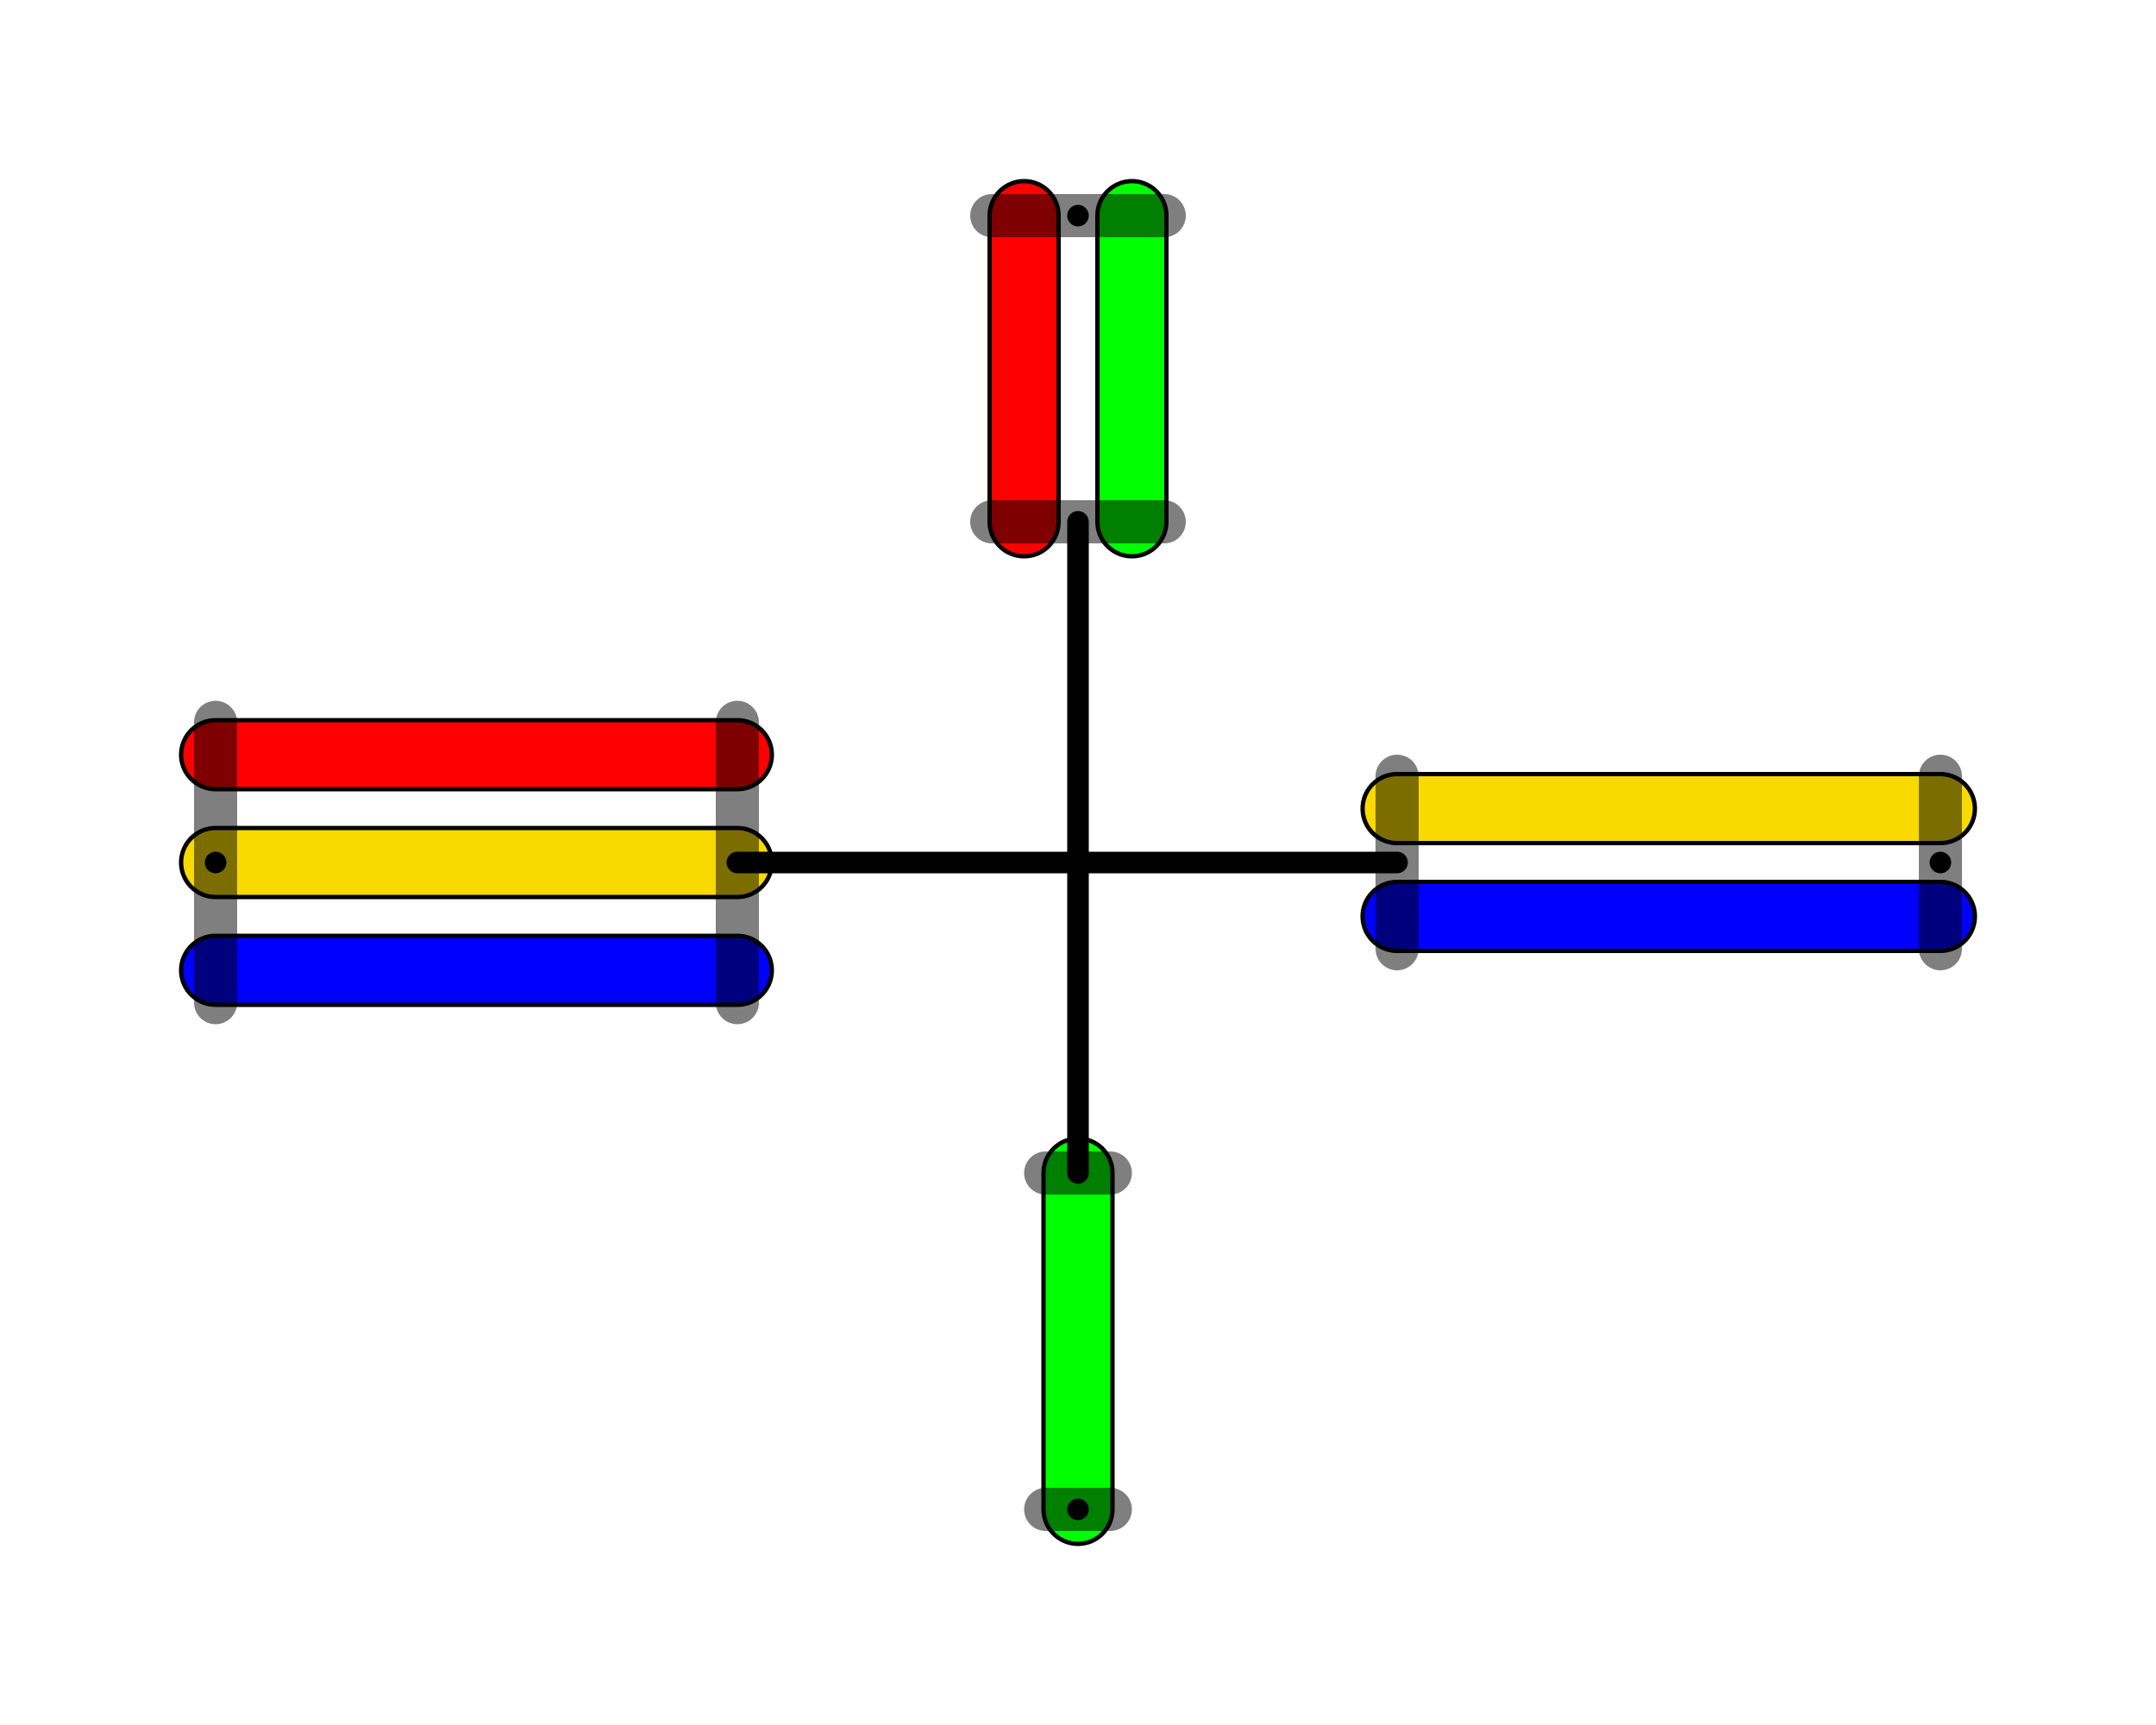
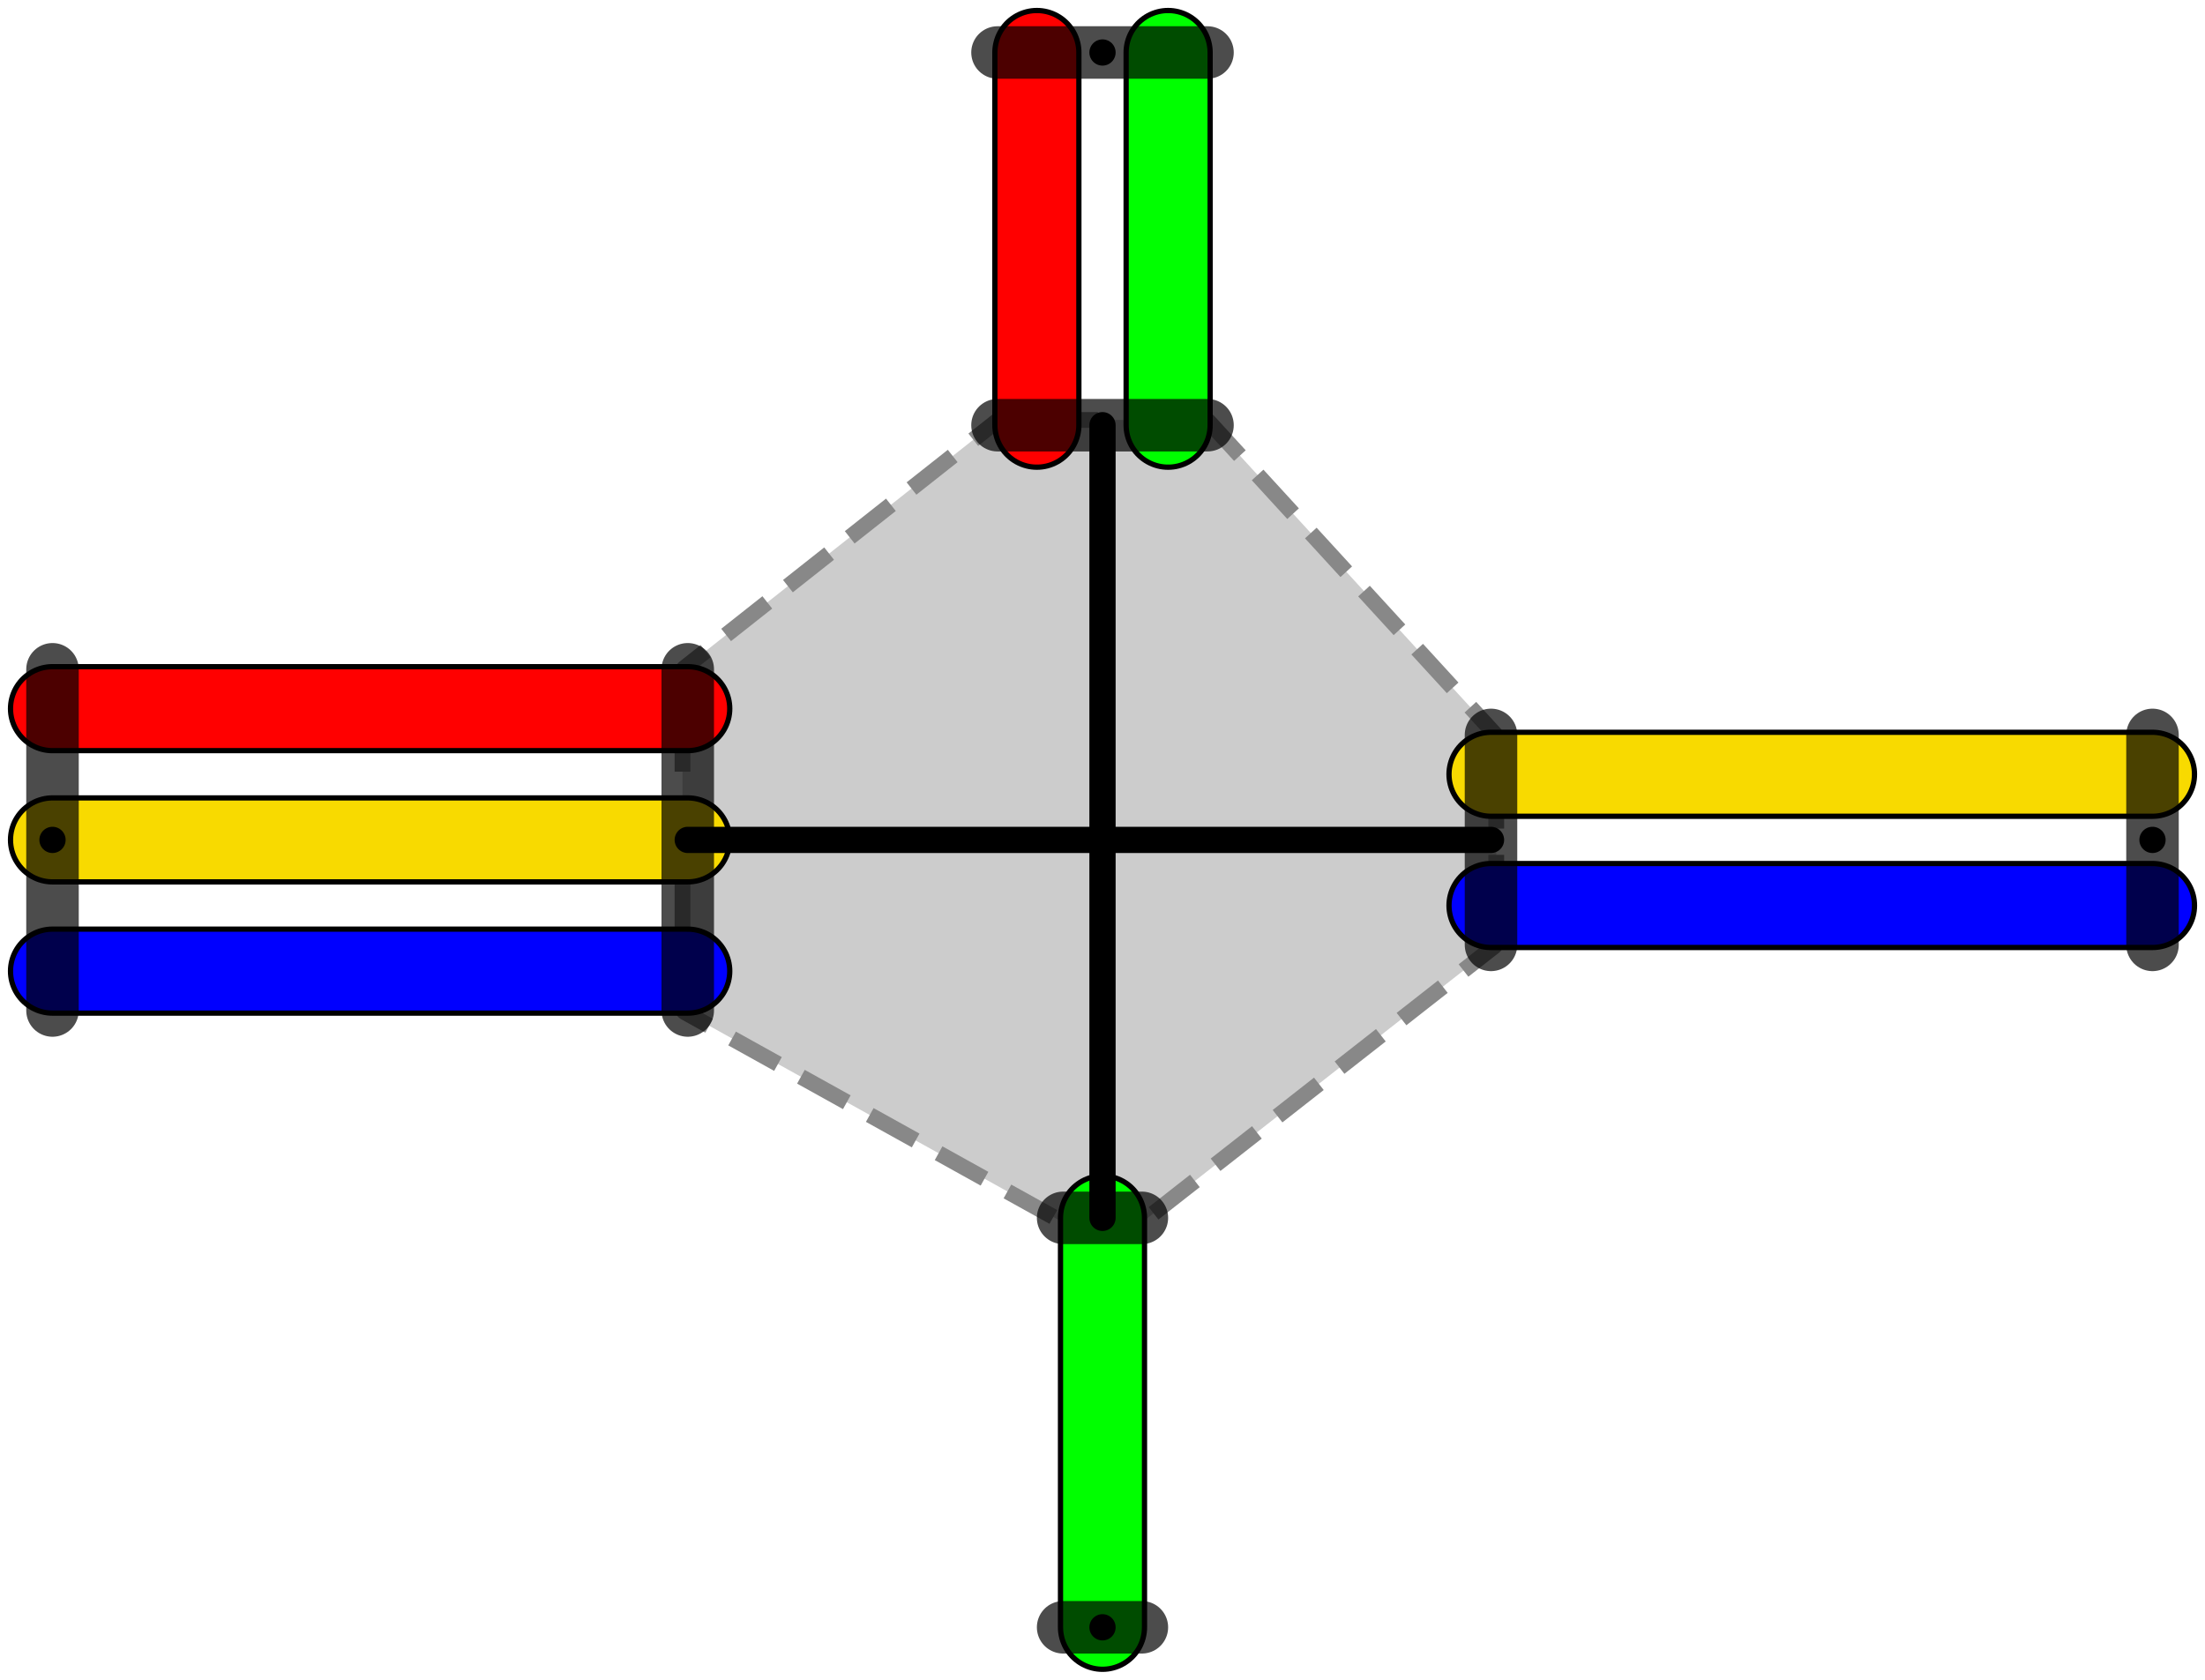
- <svg height="40px" width="50px">
+ <svg height="32px" width="42px">
  <defs />
  <g>
-     <polyline points=" 5,22.5 5,22.5 17.1,22.5" style="fill:none;stroke:#000000;stroke-linecap:round;stroke-width:1.7" />
-     <polyline points=" 5,22.5 5,22.5 17.1,22.5" style="fill:none;stroke:#0000FF;stroke-linecap:round;stroke-opacity:1;stroke-width:1.5" />
-     <polyline points=" 5,20 17.1,20" style="fill:none;stroke:#000000;stroke-linecap:round;stroke-width:1.7" />
-     <polyline points=" 5,20 17.1,20" style="fill:none;stroke:#f8da00;stroke-linecap:round;stroke-opacity:1;stroke-width:1.5" />
-     <polyline points=" 5,17.5 17.1,17.5" style="fill:none;stroke:#000000;stroke-linecap:round;stroke-width:1.7" />
-     <polyline points=" 5,17.5 17.1,17.5" style="fill:none;stroke:#FF0000;stroke-linecap:round;stroke-opacity:1;stroke-width:1.5" />
-     <polyline points=" 26.25,12.1 26.25,5" style="fill:none;stroke:#000000;stroke-linecap:round;stroke-width:1.7" />
-     <polyline points=" 26.25,12.1 26.25,5" style="fill:none;stroke:#00FF00;stroke-linecap:round;stroke-opacity:1;stroke-width:1.5" />
-     <polyline points=" 23.75,12.1 23.75,5" style="fill:none;stroke:#000000;stroke-linecap:round;stroke-width:1.7" />
-     <polyline points=" 23.75,12.1 23.75,5" style="fill:none;stroke:#FF0000;stroke-linecap:round;stroke-opacity:1;stroke-width:1.5" />
-     <polyline points=" 32.4,21.25 45,21.25" style="fill:none;stroke:#000000;stroke-linecap:round;stroke-width:1.7" />
-     <polyline points=" 32.4,21.25 45,21.25" style="fill:none;stroke:#0000FF;stroke-linecap:round;stroke-opacity:1;stroke-width:1.5" />
-     <polyline points=" 32.4,18.75 45,18.75" style="fill:none;stroke:#000000;stroke-linecap:round;stroke-width:1.7" />
-     <polyline points=" 32.4,18.75 45,18.75" style="fill:none;stroke:#f8da00;stroke-linecap:round;stroke-opacity:1;stroke-width:1.5" />
-     <polyline points=" 25,27.2 25,35" style="fill:none;stroke:#000000;stroke-linecap:round;stroke-width:1.7" />
-     <polyline points=" 25,27.2 25,35" style="fill:none;stroke:#00FF00;stroke-linecap:round;stroke-opacity:1;stroke-width:1.5" />
+     <polygon points=" 13,19.2 13,12.8 13.001,12.785 13.005,12.77 13.01,12.756 13.018,12.743 13.027,12.732 13.038,12.722 18.988,8.022 19.002,8.012 19.017,8.006 19.033,8.001 19.05,8 22.95,8 22.966,8.001 22.983,8.005 22.998,8.012 23.012,8.021 23.024,8.032 28.474,13.982 28.483,13.994 28.49,14.007 28.496,14.021 28.499,14.035 28.5,14.05 28.5,17.95 28.499,17.965 28.495,17.98 28.49,17.994 28.482,18.007 28.473,18.018 28.462,18.029 21.762,23.279 21.748,23.288 21.733,23.294 21.716,23.299 21.7,23.3 20.3,23.3 20.283,23.299 20.267,23.294 20.251,23.287 13.051,19.287 13.039,19.279 13.027,19.269 13.018,19.257 13.01,19.244 13.005,19.23 13.001,19.215 13,19.2" style="fill:#CCC;stroke:#888;stroke-dasharray:1,.5;stroke-linejoin: miter;stroke-opacity:1;stroke-width:.3" />
+   </g>
+   <g>
+     <polyline points=" 1,13.5 13.1,13.5" style="fill:none;stroke:#000000;stroke-linecap:round;stroke-width:1.7" />
+     <polyline points=" 1,13.5 13.1,13.5" style="fill:none;stroke:#FF0000;stroke-linecap:round;stroke-opacity:1;stroke-width:1.5" />
+     <polyline points=" 1,16 13.1,16" style="fill:none;stroke:#000000;stroke-linecap:round;stroke-width:1.7" />
+     <polyline points=" 1,16 13.1,16" style="fill:none;stroke:#f8da00;stroke-linecap:round;stroke-opacity:1;stroke-width:1.5" />
+     <polyline points=" 1,18.5 1,18.5 13.1,18.5" style="fill:none;stroke:#000000;stroke-linecap:round;stroke-width:1.7" />
+     <polyline points=" 1,18.5 1,18.5 13.1,18.5" style="fill:none;stroke:#0000FF;stroke-linecap:round;stroke-opacity:1;stroke-width:1.5" />
+     <polyline points=" 28.4,14.75 41,14.75" style="fill:none;stroke:#000000;stroke-linecap:round;stroke-width:1.7" />
+     <polyline points=" 28.4,14.75 41,14.75" style="fill:none;stroke:#f8da00;stroke-linecap:round;stroke-opacity:1;stroke-width:1.5" />
+     <polyline points=" 28.4,17.25 41,17.25" style="fill:none;stroke:#000000;stroke-linecap:round;stroke-width:1.7" />
+     <polyline points=" 28.4,17.25 41,17.25" style="fill:none;stroke:#0000FF;stroke-linecap:round;stroke-opacity:1;stroke-width:1.5" />
+     <polyline points=" 19.75,8.1 19.75,1" style="fill:none;stroke:#000000;stroke-linecap:round;stroke-width:1.7" />
+     <polyline points=" 19.75,8.1 19.75,1" style="fill:none;stroke:#FF0000;stroke-linecap:round;stroke-opacity:1;stroke-width:1.5" />
+     <polyline points=" 22.25,8.1 22.25,1" style="fill:none;stroke:#000000;stroke-linecap:round;stroke-width:1.7" />
+     <polyline points=" 22.25,8.1 22.25,1" style="fill:none;stroke:#00FF00;stroke-linecap:round;stroke-opacity:1;stroke-width:1.5" />
+     <polyline points=" 21,23.2 21,31" style="fill:none;stroke:#000000;stroke-linecap:round;stroke-width:1.7" />
+     <polyline points=" 21,23.2 21,31" style="fill:none;stroke:#00FF00;stroke-linecap:round;stroke-opacity:1;stroke-width:1.5" />
  </g>
  <g />
  <g>
-     <polyline points=" 5,23.25 5,16.75" style="fill:none;stroke:black;stroke-linejoin: miter;stroke-linecap:round;stroke-opacity:0.5;stroke-width:1" />
-     <polyline points=" 5,20 5,20" style="fill:none;stroke:black;stroke-linejoin: miter;stroke-linecap:round;stroke-opacity:1;stroke-width:.5" />
-     <polyline points=" 27,12.1 23,12.1" style="fill:none;stroke:black;stroke-linejoin: miter;stroke-linecap:round;stroke-opacity:0.5;stroke-width:1" />
-     <polyline points=" 25,20 25,12.1" style="fill:none;stroke:black;stroke-linejoin: miter;stroke-linecap:round;stroke-opacity:1;stroke-width:.5" />
-     <polyline points=" 17.1,16.75 17.1,23.25" style="fill:none;stroke:black;stroke-linejoin: miter;stroke-linecap:round;stroke-opacity:0.5;stroke-width:1" />
-     <polyline points=" 25,20 17.1,20" style="fill:none;stroke:black;stroke-linejoin: miter;stroke-linecap:round;stroke-opacity:1;stroke-width:.5" />
-     <polyline points=" 32.4,22 32.4,18" style="fill:none;stroke:black;stroke-linejoin: miter;stroke-linecap:round;stroke-opacity:0.5;stroke-width:1" />
-     <polyline points=" 25,20 32.4,20" style="fill:none;stroke:black;stroke-linejoin: miter;stroke-linecap:round;stroke-opacity:1;stroke-width:.5" />
-     <polyline points=" 24.25,27.2 25.75,27.2" style="fill:none;stroke:black;stroke-linejoin: miter;stroke-linecap:round;stroke-opacity:0.5;stroke-width:1" />
-     <polyline points=" 25,20 25,27.2" style="fill:none;stroke:black;stroke-linejoin: miter;stroke-linecap:round;stroke-opacity:1;stroke-width:.5" />
-     <polyline points=" 45,18 45,22" style="fill:none;stroke:black;stroke-linejoin: miter;stroke-linecap:round;stroke-opacity:0.5;stroke-width:1" />
-     <polyline points=" 45,20 45,20" style="fill:none;stroke:black;stroke-linejoin: miter;stroke-linecap:round;stroke-opacity:1;stroke-width:.5" />
-     <polyline points=" 23,5 27,5" style="fill:none;stroke:black;stroke-linejoin: miter;stroke-linecap:round;stroke-opacity:0.5;stroke-width:1" />
-     <polyline points=" 25,5 25,5" style="fill:none;stroke:black;stroke-linejoin: miter;stroke-linecap:round;stroke-opacity:1;stroke-width:.5" />
-     <polyline points=" 25.75,35 24.25,35" style="fill:none;stroke:black;stroke-linejoin: miter;stroke-linecap:round;stroke-opacity:0.5;stroke-width:1" />
-     <polyline points=" 25,35 25,35" style="fill:none;stroke:black;stroke-linejoin: miter;stroke-linecap:round;stroke-opacity:1;stroke-width:.5" />
+     <polyline points=" 1,19.25 1,12.75" style="fill:none;stroke:black;stroke-linejoin: miter;stroke-linecap:round;stroke-opacity:0.7;stroke-width:1" />
+     <polyline points=" 1,16 1,16" style="fill:none;stroke:black;stroke-linejoin: miter;stroke-linecap:round;stroke-opacity:1;stroke-width:.5" />
+     <polyline points=" 13.1,12.75 13.1,19.25" style="fill:none;stroke:black;stroke-linejoin: miter;stroke-linecap:round;stroke-opacity:0.7;stroke-width:1" />
+     <polyline points=" 21,16 13.1,16" style="fill:none;stroke:black;stroke-linejoin: miter;stroke-linecap:round;stroke-opacity:1;stroke-width:.5" />
+     <polyline points=" 23,8.1 19,8.1" style="fill:none;stroke:black;stroke-linejoin: miter;stroke-linecap:round;stroke-opacity:0.7;stroke-width:1" />
+     <polyline points=" 21,16 21,8.1" style="fill:none;stroke:black;stroke-linejoin: miter;stroke-linecap:round;stroke-opacity:1;stroke-width:.5" />
+     <polyline points=" 28.4,18 28.4,14" style="fill:none;stroke:black;stroke-linejoin: miter;stroke-linecap:round;stroke-opacity:0.7;stroke-width:1" />
+     <polyline points=" 21,16 28.4,16" style="fill:none;stroke:black;stroke-linejoin: miter;stroke-linecap:round;stroke-opacity:1;stroke-width:.5" />
+     <polyline points=" 20.25,23.2 21.75,23.2" style="fill:none;stroke:black;stroke-linejoin: miter;stroke-linecap:round;stroke-opacity:0.7;stroke-width:1" />
+     <polyline points=" 21,16 21,23.2" style="fill:none;stroke:black;stroke-linejoin: miter;stroke-linecap:round;stroke-opacity:1;stroke-width:.5" />
+     <polyline points=" 41,14 41,18" style="fill:none;stroke:black;stroke-linejoin: miter;stroke-linecap:round;stroke-opacity:0.7;stroke-width:1" />
+     <polyline points=" 41,16 41,16" style="fill:none;stroke:black;stroke-linejoin: miter;stroke-linecap:round;stroke-opacity:1;stroke-width:.5" />
+     <polyline points=" 19,1 23,1" style="fill:none;stroke:black;stroke-linejoin: miter;stroke-linecap:round;stroke-opacity:0.7;stroke-width:1" />
+     <polyline points=" 21,1 21,1" style="fill:none;stroke:black;stroke-linejoin: miter;stroke-linecap:round;stroke-opacity:1;stroke-width:.5" />
+     <polyline points=" 21.75,31 20.25,31" style="fill:none;stroke:black;stroke-linejoin: miter;stroke-linecap:round;stroke-opacity:0.7;stroke-width:1" />
+     <polyline points=" 21,31 21,31" style="fill:none;stroke:black;stroke-linejoin: miter;stroke-linecap:round;stroke-opacity:1;stroke-width:.5" />
  </g>
</svg>
